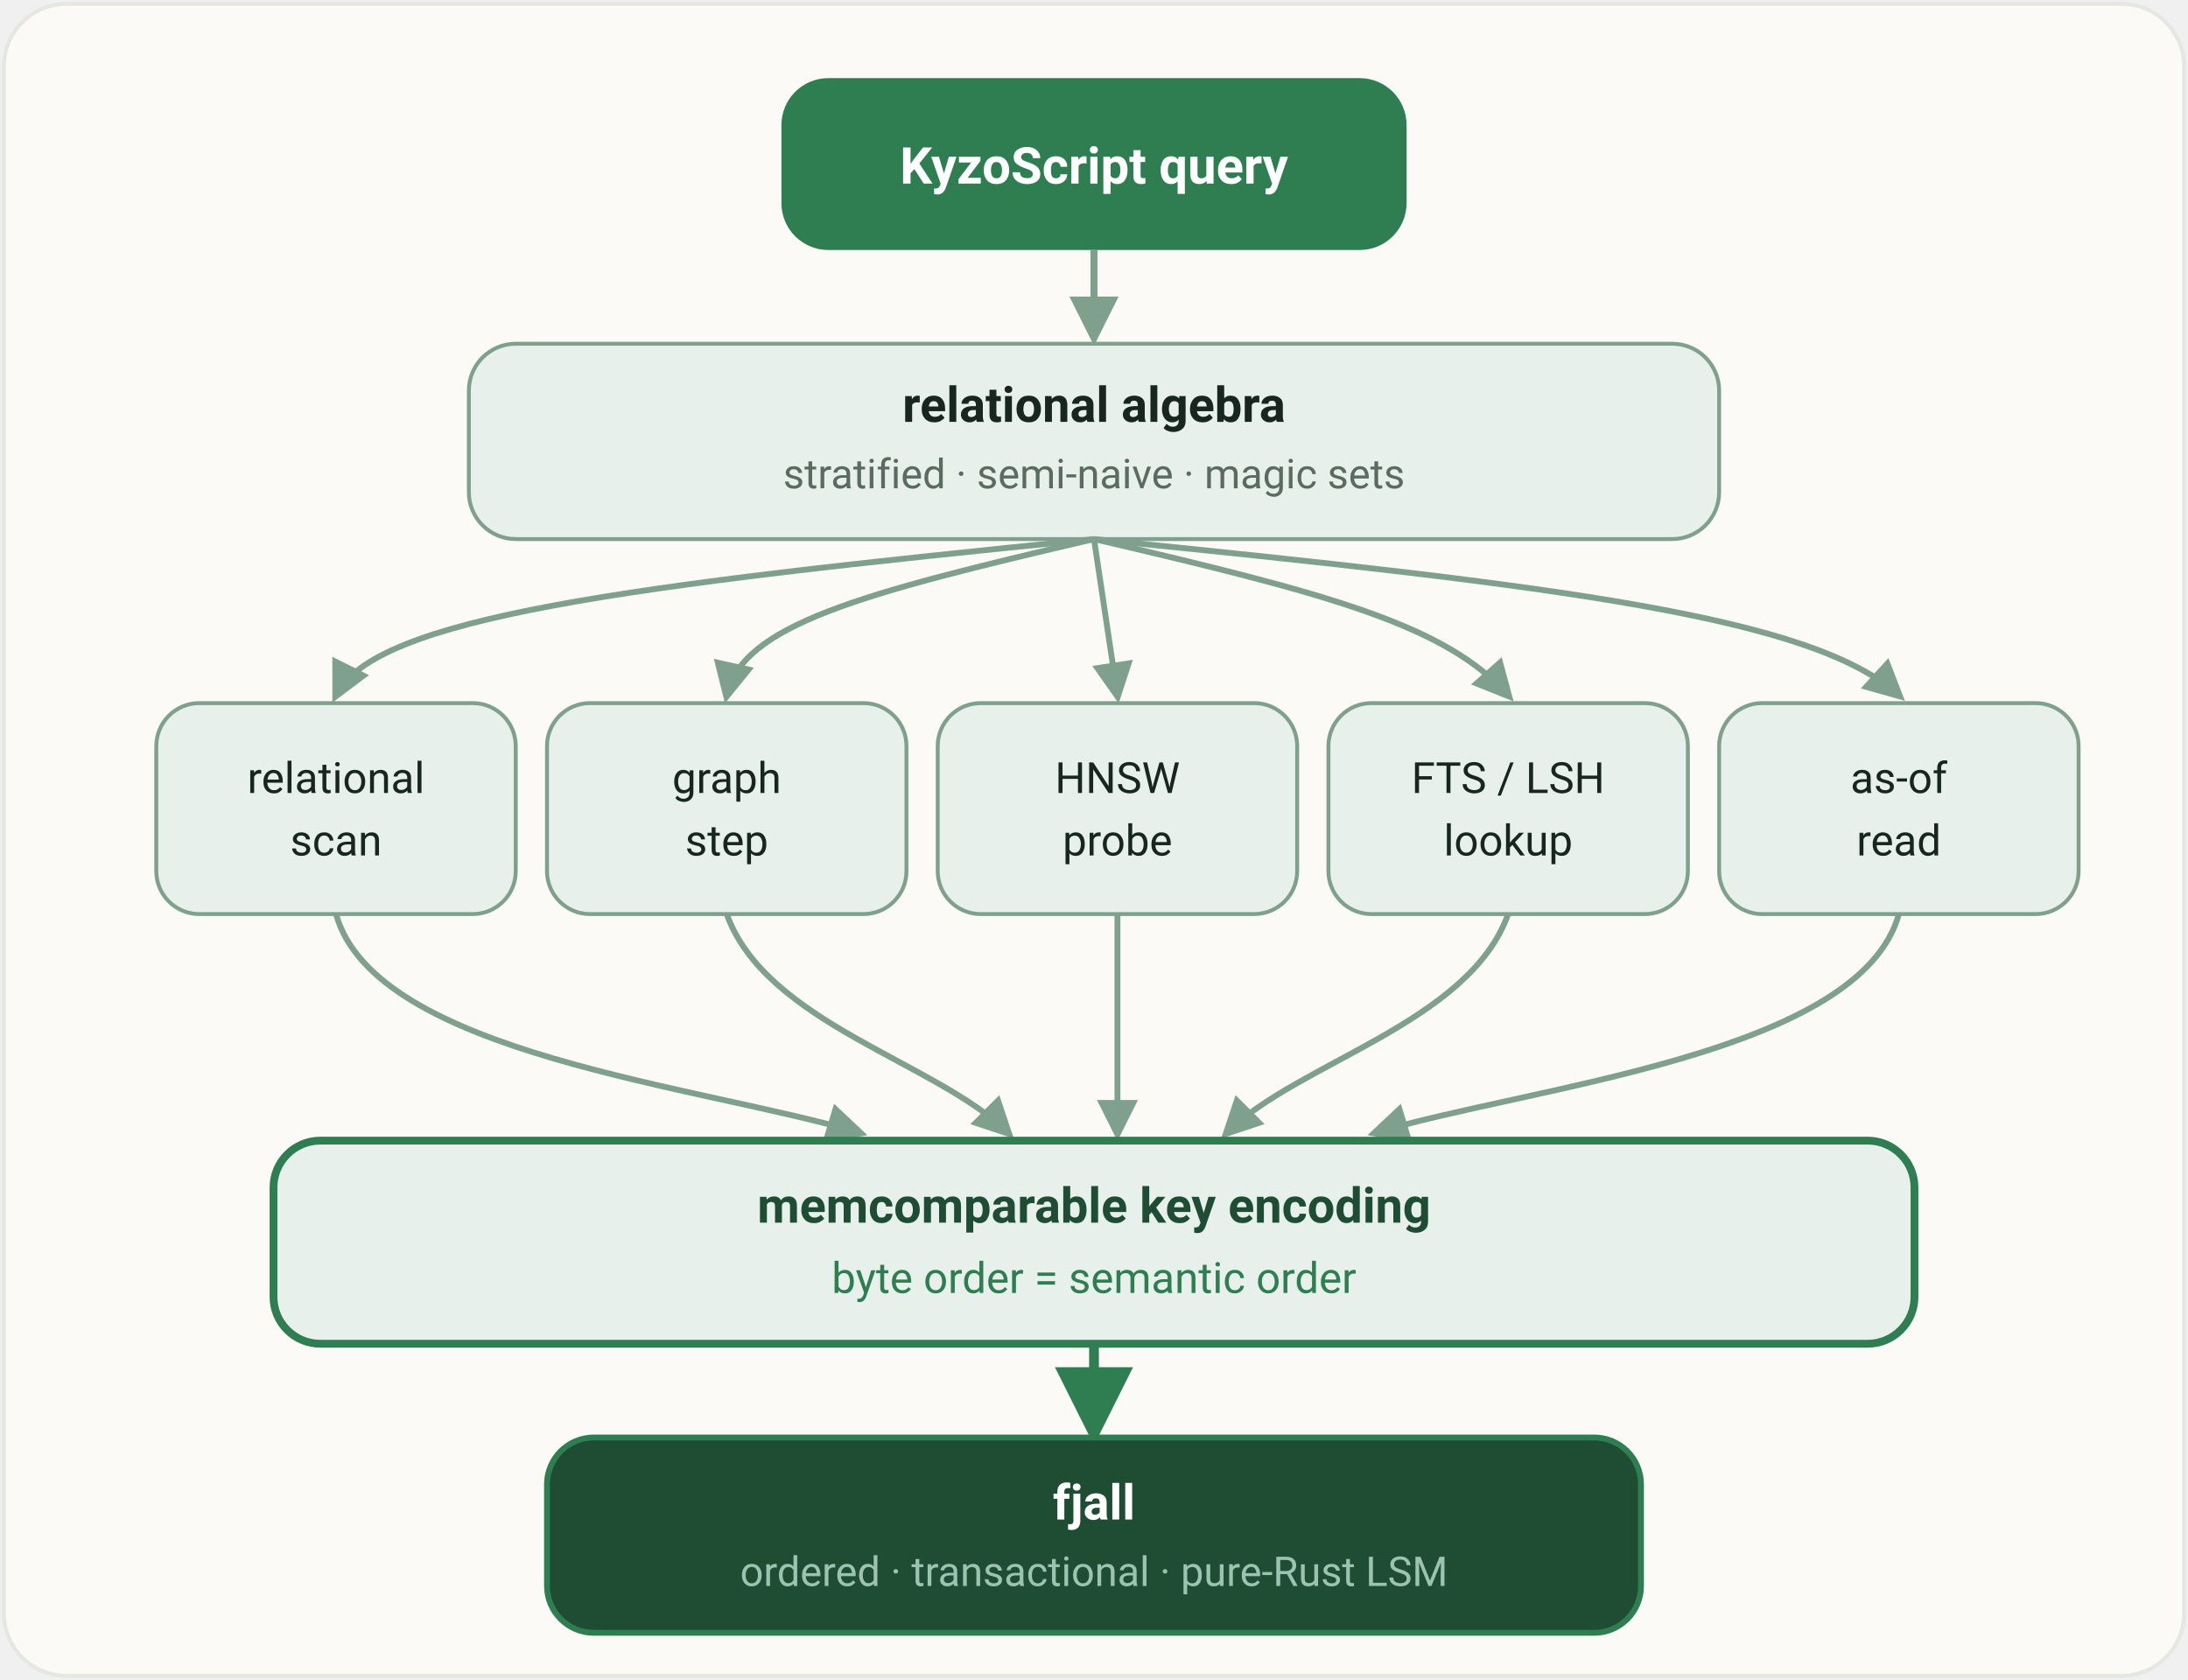
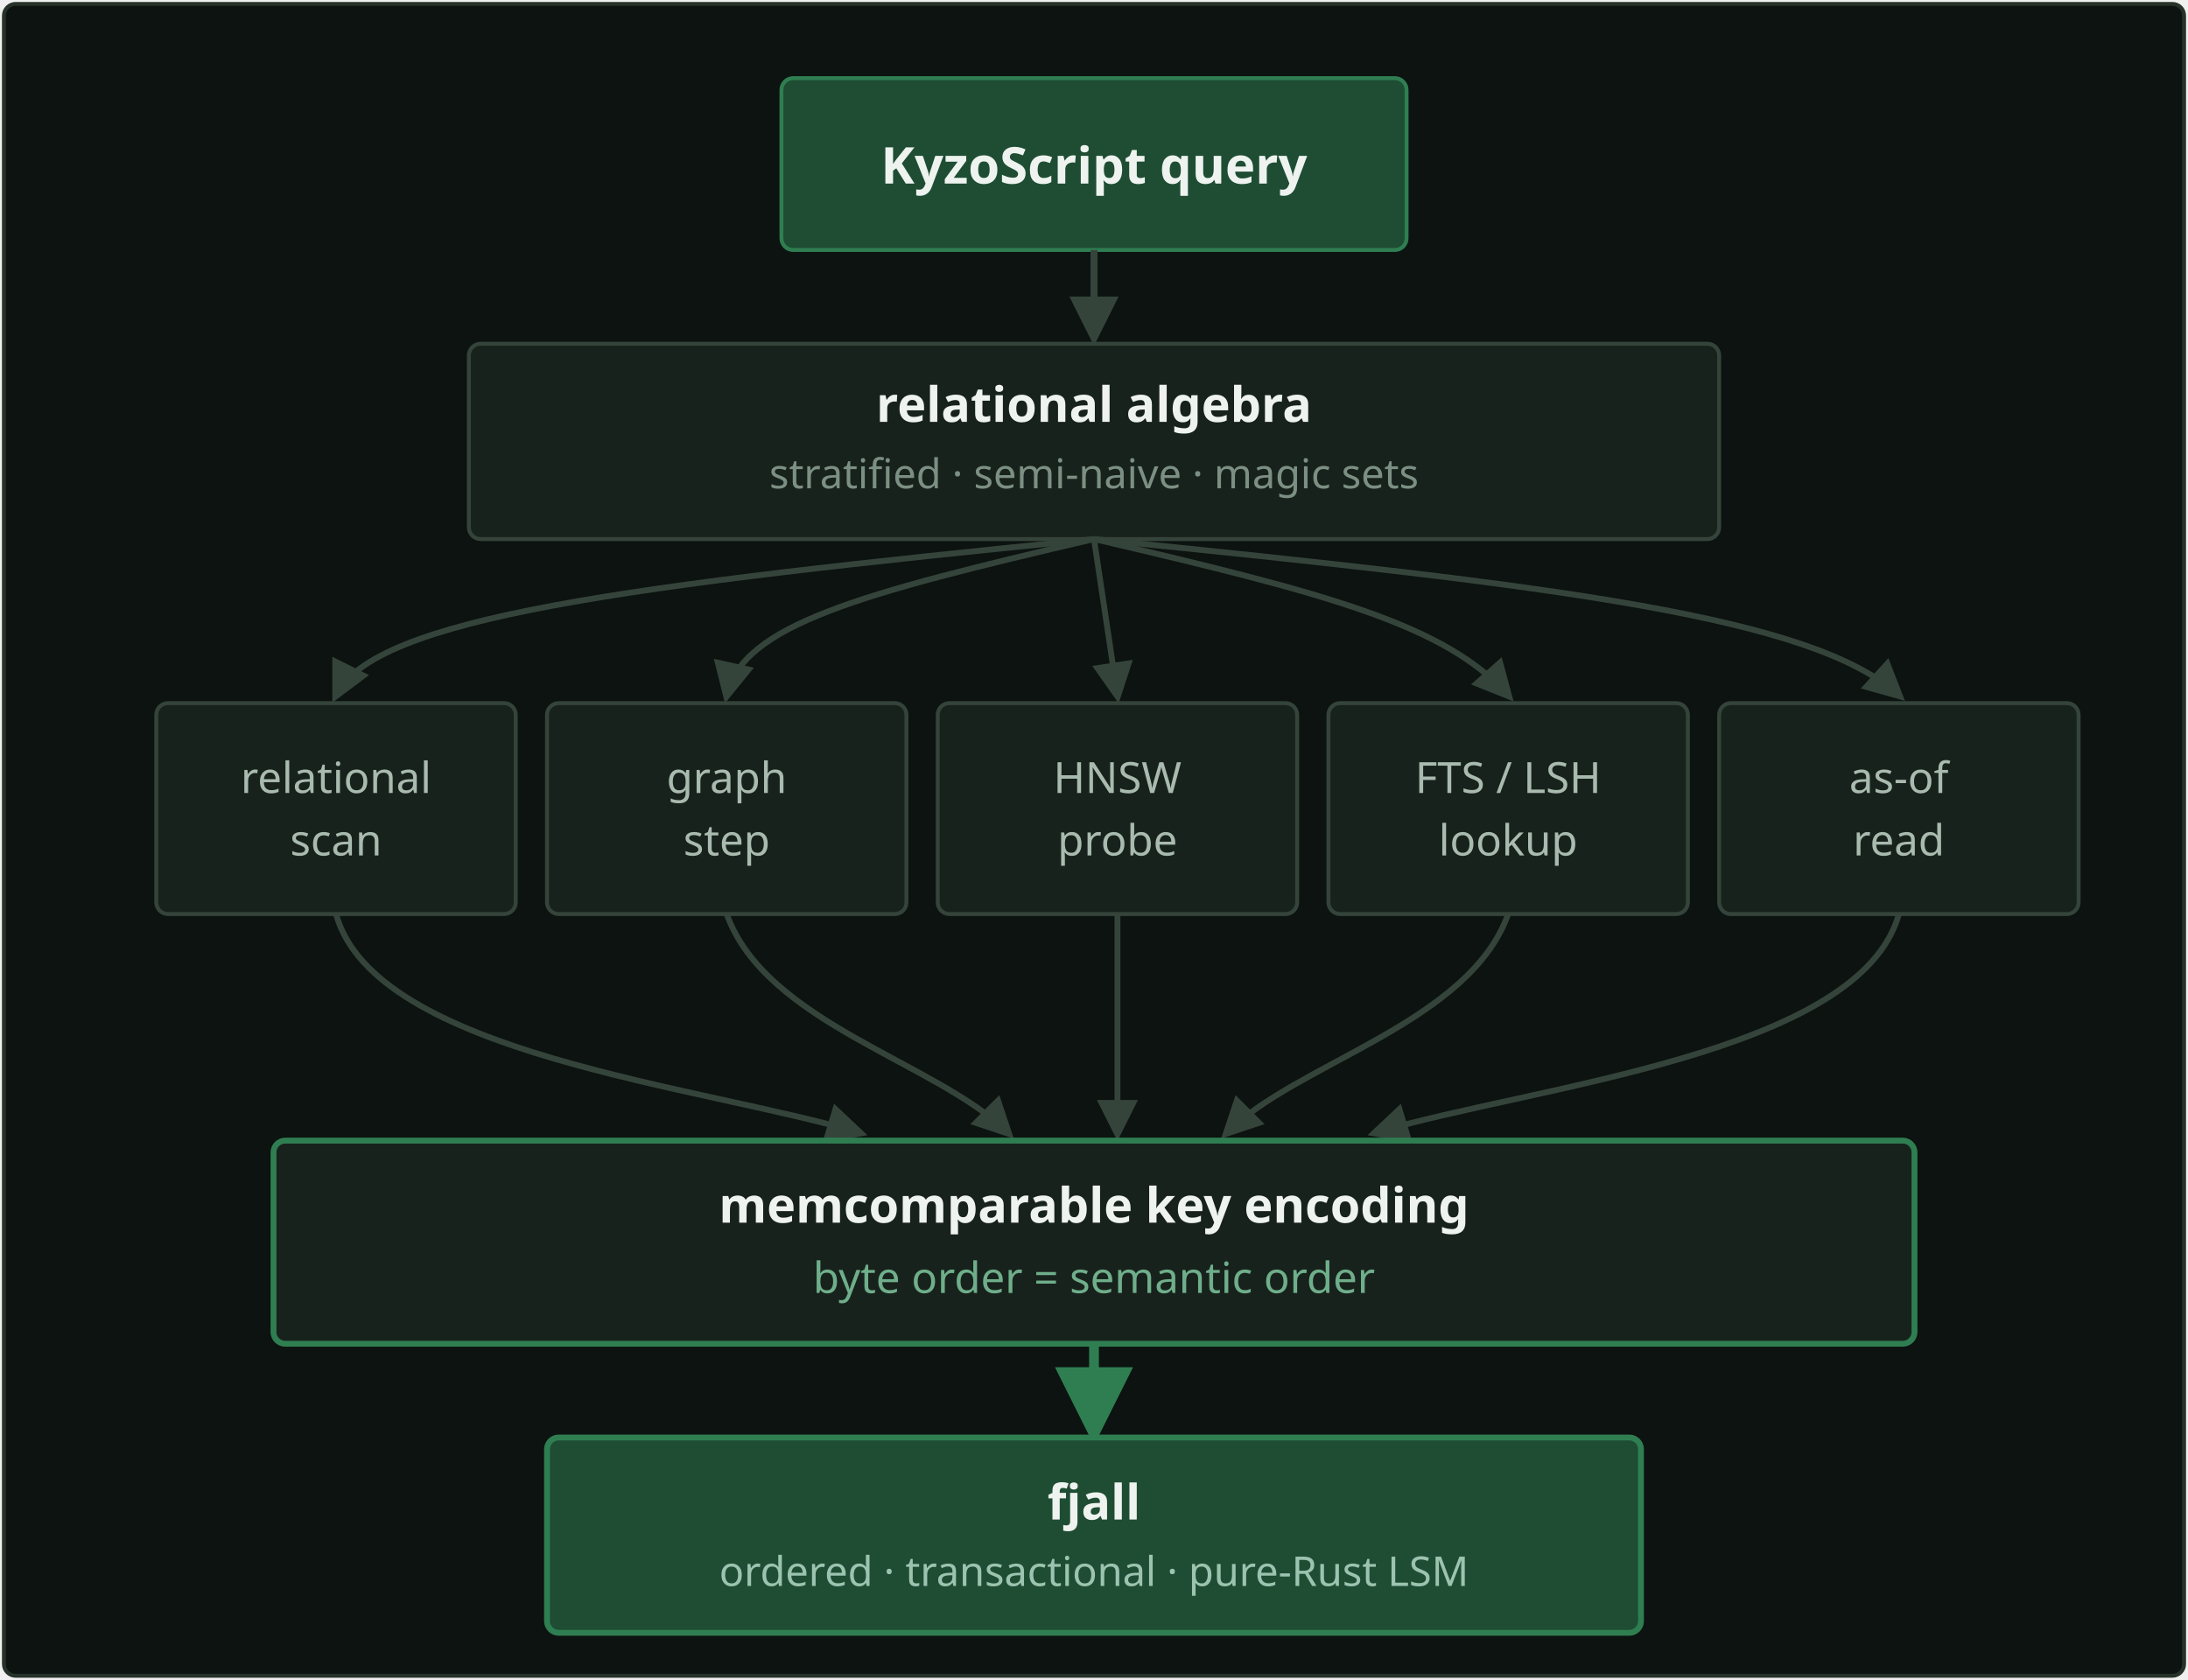
- <svg xmlns="http://www.w3.org/2000/svg" viewBox="0 0 560 430" width="560" height="430" font-family="ui-sans-serif, -apple-system, 'Segoe UI', Roboto, sans-serif" role="img" aria-label="A KyzoScript query lowers to relational algebra, fans out into relational, graph, HNSW, FTS/LSH, and as-of access paths, all funnelling through one memcomparable key encoding into a pure-Rust ordered LSM store.">
+ <svg xmlns="http://www.w3.org/2000/svg" viewBox="0 0 560 430" width="560" height="430" font-family="ui-sans-serif, 'IBM Plex Sans', system-ui, sans-serif" role="img" aria-label="A KyzoScript query lowers to relational algebra, fans out into relational, graph, HNSW, FTS/LSH, and as-of access paths, all funnelling through one memcomparable key encoding into a pure-Rust ordered LSM store.">
  <defs>
    <marker id="p" viewBox="0 0 10 10" refX="8" refY="5" markerWidth="7" markerHeight="7" orient="auto-start-reverse">
-       <path d="M0,0 L10,5 L0,10 z" fill="#7FA08C" />
+       <path d="M0,0 L10,5 L0,10 z" fill="#35443b" />
    </marker>
    <marker id="pg" viewBox="0 0 10 10" refX="8" refY="5" markerWidth="8" markerHeight="8" orient="auto-start-reverse">
      <path d="M0,0 L10,5 L0,10 z" fill="#2F7E52" />
    </marker>
  </defs>
-   <rect x="1" y="1" width="558" height="428" rx="16" fill="#FBFAF6" stroke="#E4E7E2" />
-   <rect x="200" y="20" width="160" height="44" rx="12" fill="#2F7E52" />
-   <text x="280" y="47" text-anchor="middle" font-size="13" font-weight="600" fill="#FFFFFF">KyzoScript query</text>
-   <line x1="280" y1="64" x2="280" y2="86" stroke="#7FA08C" stroke-width="1.8" marker-end="url(#p)" />
-   <rect x="120" y="88" width="320" height="50" rx="12" fill="#E8F0EB" stroke="#7FA08C" />
-   <text x="280" y="108" text-anchor="middle" font-size="12.5" font-weight="600" fill="#17271F">relational algebra</text>
-   <text x="280" y="125" text-anchor="middle" font-size="10.5" fill="#5A6B62">stratified · semi-naive · magic sets</text>
-   <g stroke="#7FA08C" stroke-width="1.5" fill="none">
+   <rect x="1" y="1" width="558" height="428" rx="3" fill="#0c1310" stroke="#263229" />
+   <rect x="200" y="20" width="160" height="44" rx="3" fill="#1E4D33" stroke="#2F7E52" />
+   <text x="280" y="47" font-size="13" font-weight="600" fill="#eef3ef" text-anchor="middle">KyzoScript query</text>
+   <line x1="280" y1="64" x2="280" y2="86" stroke="#35443b" stroke-width="1.8" marker-end="url(#p)" />
+   <rect x="120" y="88" width="320" height="50" rx="3" fill="#18221c" stroke="#35443b" />
+   <text x="280" y="108" font-size="12.5" font-weight="600" fill="#eef3ef" text-anchor="middle">relational algebra</text>
+   <text x="280" y="125" font-size="10.5" fill="#7c8f83" text-anchor="middle">stratified · semi-naive · magic sets</text>
+   <g stroke="#35443b" stroke-width="1.5" fill="none">
    <path d="M280,138 C160,150 96,158 86,178" marker-end="url(#p)" />
    <path d="M280,138 C220,152 190,160 186,178" marker-end="url(#p)" />
    <line x1="280" y1="138" x2="286" y2="178" marker-end="url(#p)" />
    <path d="M280,138 C340,152 370,160 386,178" marker-end="url(#p)" />
    <path d="M280,138 C400,150 464,158 486,178" marker-end="url(#p)" />
  </g>
  <g>
-     <rect x="40" y="180" width="92" height="54" rx="11" fill="#E8F0EB" stroke="#7FA08C" />
-     <text x="86" y="203" text-anchor="middle" font-size="11" fill="#17271F">relational</text>
-     <text x="86" y="219" text-anchor="middle" font-size="11" fill="#17271F">scan</text>
-     <rect x="140" y="180" width="92" height="54" rx="11" fill="#E8F0EB" stroke="#7FA08C" />
-     <text x="186" y="203" text-anchor="middle" font-size="11" fill="#17271F">graph</text>
-     <text x="186" y="219" text-anchor="middle" font-size="11" fill="#17271F">step</text>
-     <rect x="240" y="180" width="92" height="54" rx="11" fill="#E8F0EB" stroke="#7FA08C" />
-     <text x="286" y="203" text-anchor="middle" font-size="11" fill="#17271F">HNSW</text>
-     <text x="286" y="219" text-anchor="middle" font-size="11" fill="#17271F">probe</text>
-     <rect x="340" y="180" width="92" height="54" rx="11" fill="#E8F0EB" stroke="#7FA08C" />
-     <text x="386" y="203" text-anchor="middle" font-size="11" fill="#17271F">FTS / LSH</text>
-     <text x="386" y="219" text-anchor="middle" font-size="11" fill="#17271F">lookup</text>
-     <rect x="440" y="180" width="92" height="54" rx="11" fill="#E8F0EB" stroke="#7FA08C" />
-     <text x="486" y="203" text-anchor="middle" font-size="11" fill="#17271F">as-of</text>
-     <text x="486" y="219" text-anchor="middle" font-size="11" fill="#17271F">read</text>
+     <rect x="40" y="180" width="92" height="54" rx="3" fill="#18221c" stroke="#35443b" />
+     <text x="86" y="203" font-size="11" fill="#a9baaf" text-anchor="middle">relational</text>
+     <text x="86" y="219" font-size="11" fill="#a9baaf" text-anchor="middle">scan</text>
+     <rect x="140" y="180" width="92" height="54" rx="3" fill="#18221c" stroke="#35443b" />
+     <text x="186" y="203" font-size="11" fill="#a9baaf" text-anchor="middle">graph</text>
+     <text x="186" y="219" font-size="11" fill="#a9baaf" text-anchor="middle">step</text>
+     <rect x="240" y="180" width="92" height="54" rx="3" fill="#18221c" stroke="#35443b" />
+     <text x="286" y="203" font-size="11" fill="#a9baaf" text-anchor="middle">HNSW</text>
+     <text x="286" y="219" font-size="11" fill="#a9baaf" text-anchor="middle">probe</text>
+     <rect x="340" y="180" width="92" height="54" rx="3" fill="#18221c" stroke="#35443b" />
+     <text x="386" y="203" font-size="11" fill="#a9baaf" text-anchor="middle">FTS / LSH</text>
+     <text x="386" y="219" font-size="11" fill="#a9baaf" text-anchor="middle">lookup</text>
+     <rect x="440" y="180" width="92" height="54" rx="3" fill="#18221c" stroke="#35443b" />
+     <text x="486" y="203" font-size="11" fill="#a9baaf" text-anchor="middle">as-of</text>
+     <text x="486" y="219" font-size="11" fill="#a9baaf" text-anchor="middle">read</text>
  </g>
-   <g stroke="#7FA08C" stroke-width="1.5" fill="none">
+   <g stroke="#35443b" stroke-width="1.5" fill="none">
    <path d="M86,234  C96,270 180,278 220,290" marker-end="url(#p)" />
    <path d="M186,234 C196,262 240,272 258,290" marker-end="url(#p)" />
    <line x1="286" y1="234" x2="286" y2="290" marker-end="url(#p)" />
    <path d="M386,234 C376,262 332,272 314,290" marker-end="url(#p)" />
    <path d="M486,234 C476,270 392,278 352,290" marker-end="url(#p)" />
  </g>
-   <rect x="70" y="292" width="420" height="52" rx="12" fill="#E8F0EB" stroke="#2F7E52" stroke-width="2" />
-   <text x="280" y="313" text-anchor="middle" font-size="12.5" font-weight="700" fill="#1E4D33">memcomparable key encoding</text>
-   <text x="280" y="331" text-anchor="middle" font-size="11" fill="#2F7E52">byte order = semantic order</text>
+   <rect x="70" y="292" width="420" height="52" rx="3" fill="#18221c" stroke="#2F7E52" stroke-width="1.5" />
+   <text x="280" y="313" font-size="12.5" font-weight="700" fill="#eef3ef" text-anchor="middle">memcomparable key encoding</text>
+   <text x="280" y="331" font-size="11" fill="#6FAE8B" text-anchor="middle">byte order = semantic order</text>
  <line x1="280" y1="344" x2="280" y2="366" stroke="#2F7E52" stroke-width="2.5" marker-end="url(#pg)" />
-   <rect x="140" y="368" width="280" height="50" rx="12" fill="#1E4D33" stroke="#2F7E52" stroke-width="1.5" />
-   <text x="280" y="389" text-anchor="middle" font-size="12.5" font-weight="600" fill="#FFFFFF">fjall</text>
-   <text x="280" y="406" text-anchor="middle" font-size="10.5" fill="#9CC3AF">ordered · transactional · pure-Rust LSM</text>
+   <rect x="140" y="368" width="280" height="50" rx="3" fill="#1E4D33" stroke="#2F7E52" stroke-width="1.5" />
+   <text x="280" y="389" font-size="12.5" font-weight="600" fill="#eef3ef" text-anchor="middle">fjall</text>
+   <text x="280" y="406" font-size="10.5" fill="#9cc3af" text-anchor="middle">ordered · transactional · pure-Rust LSM</text>
</svg>
